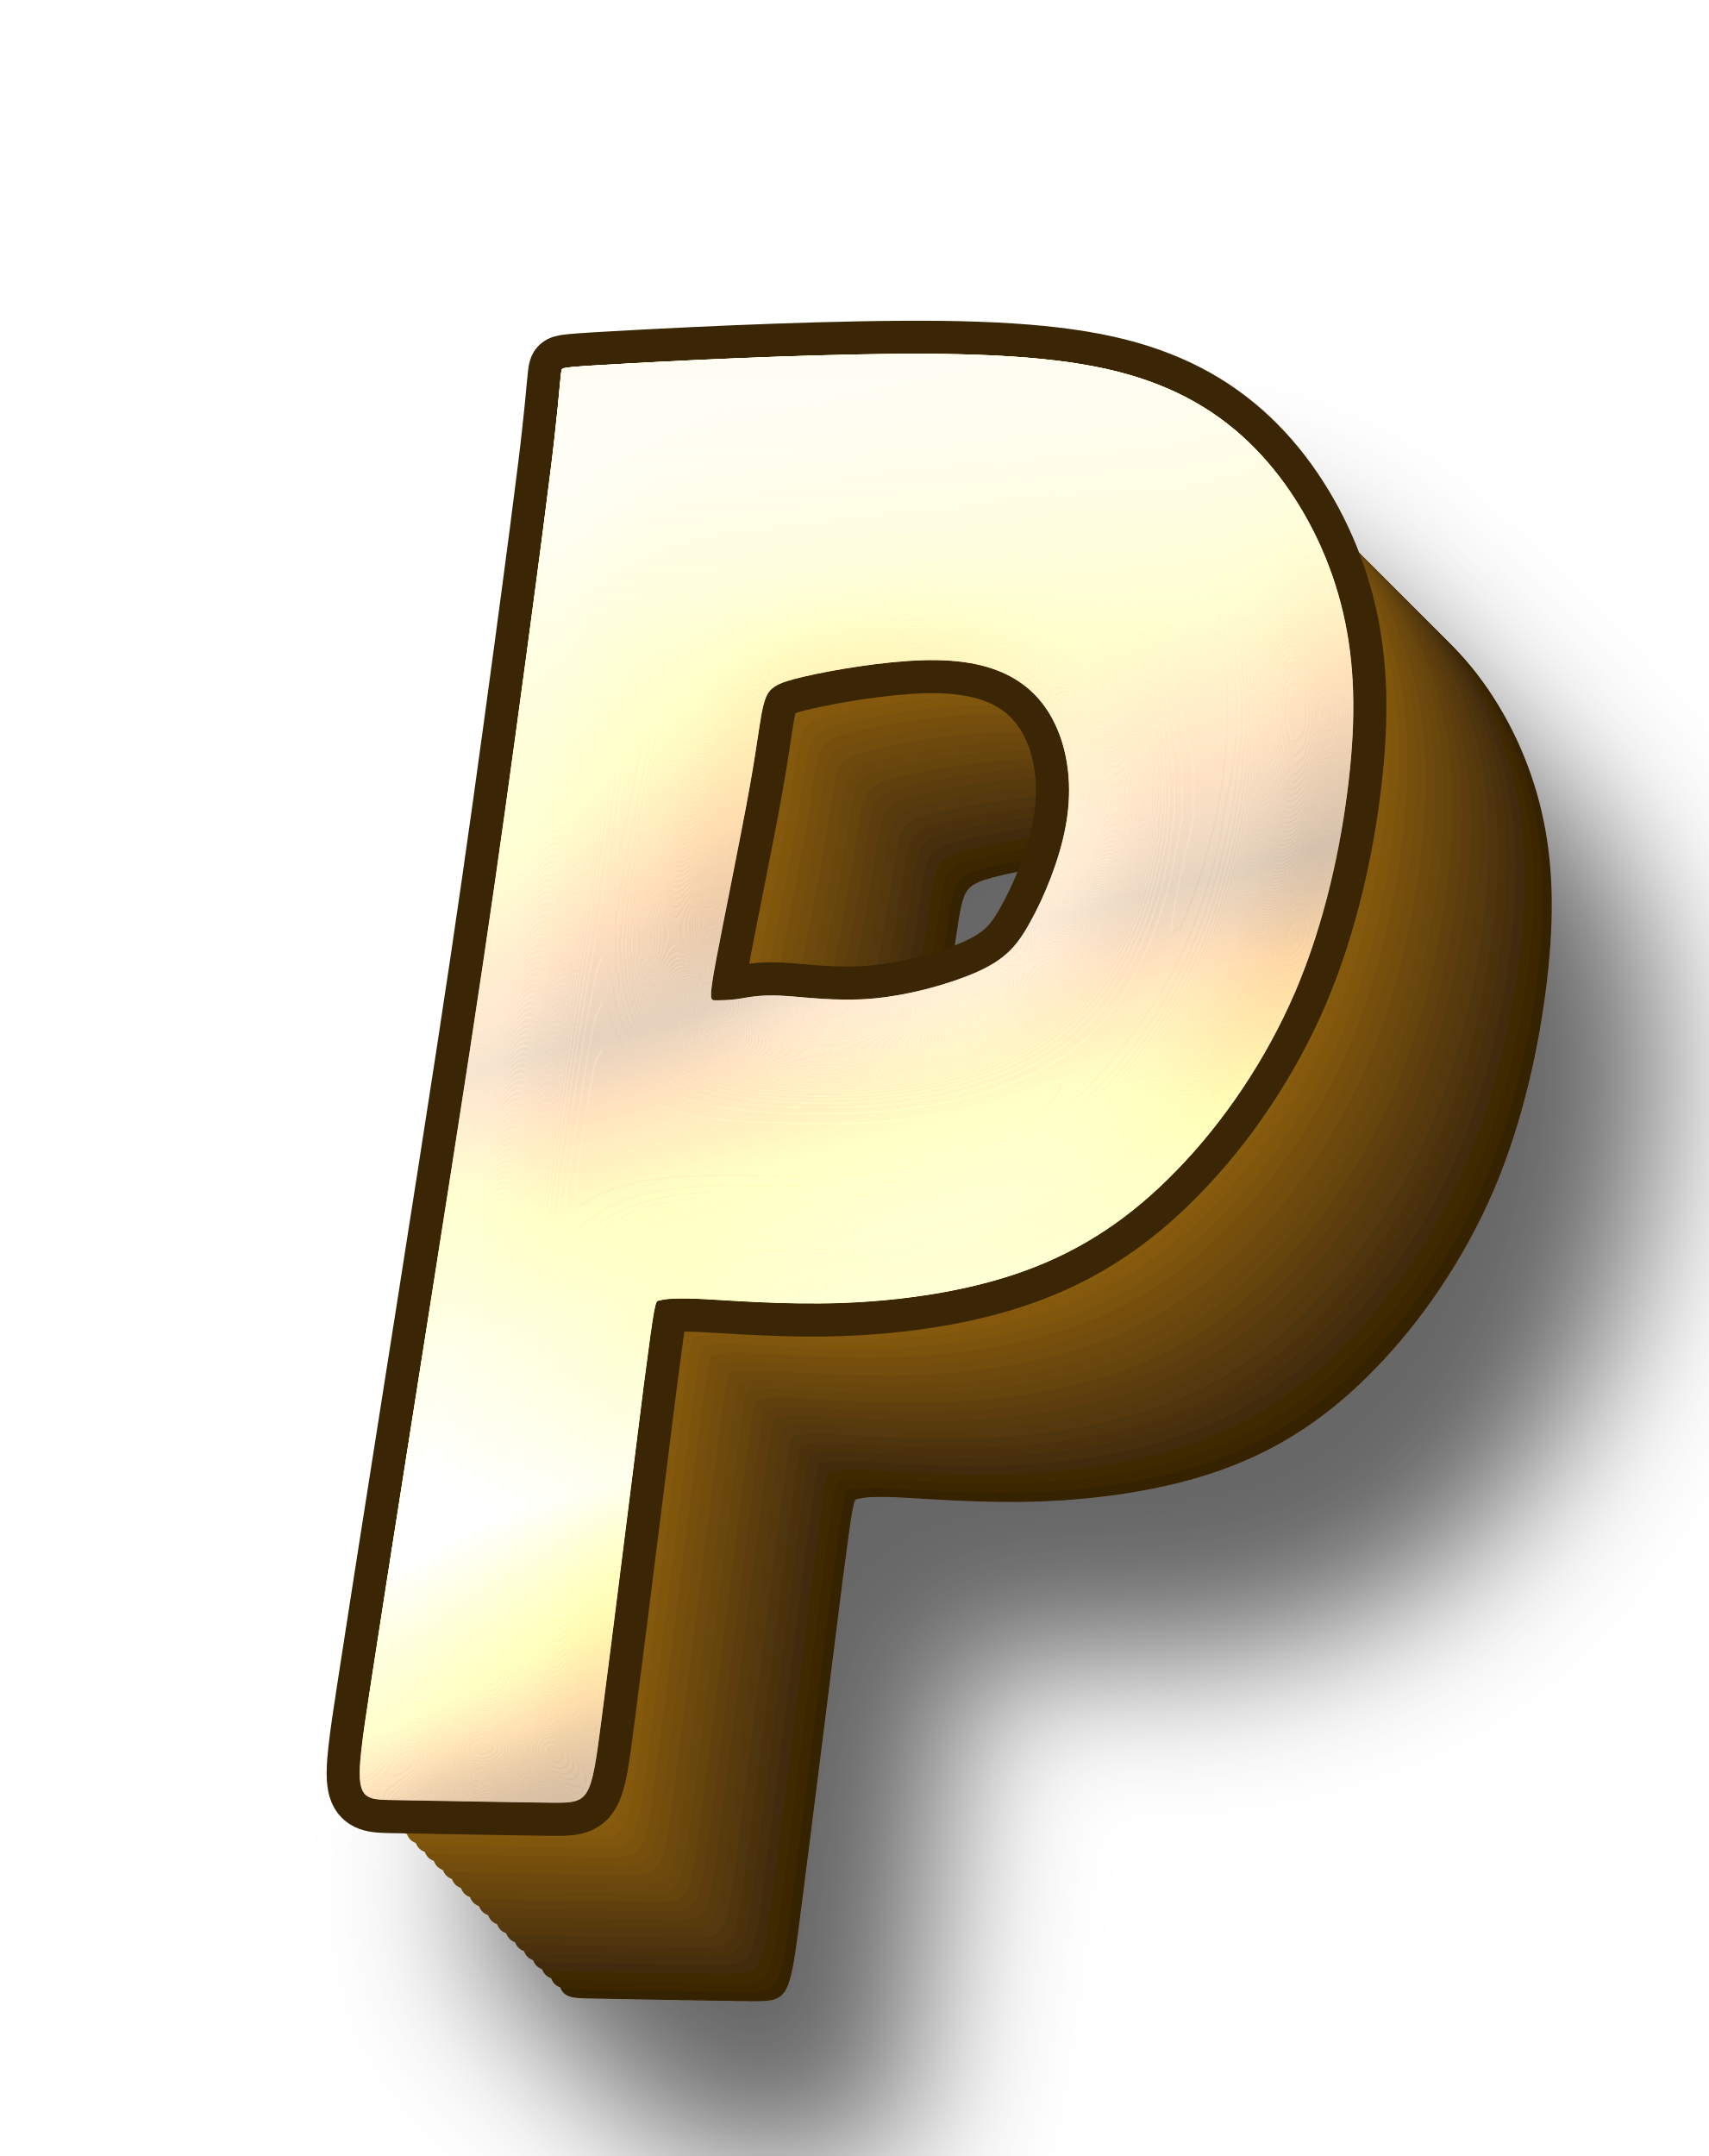
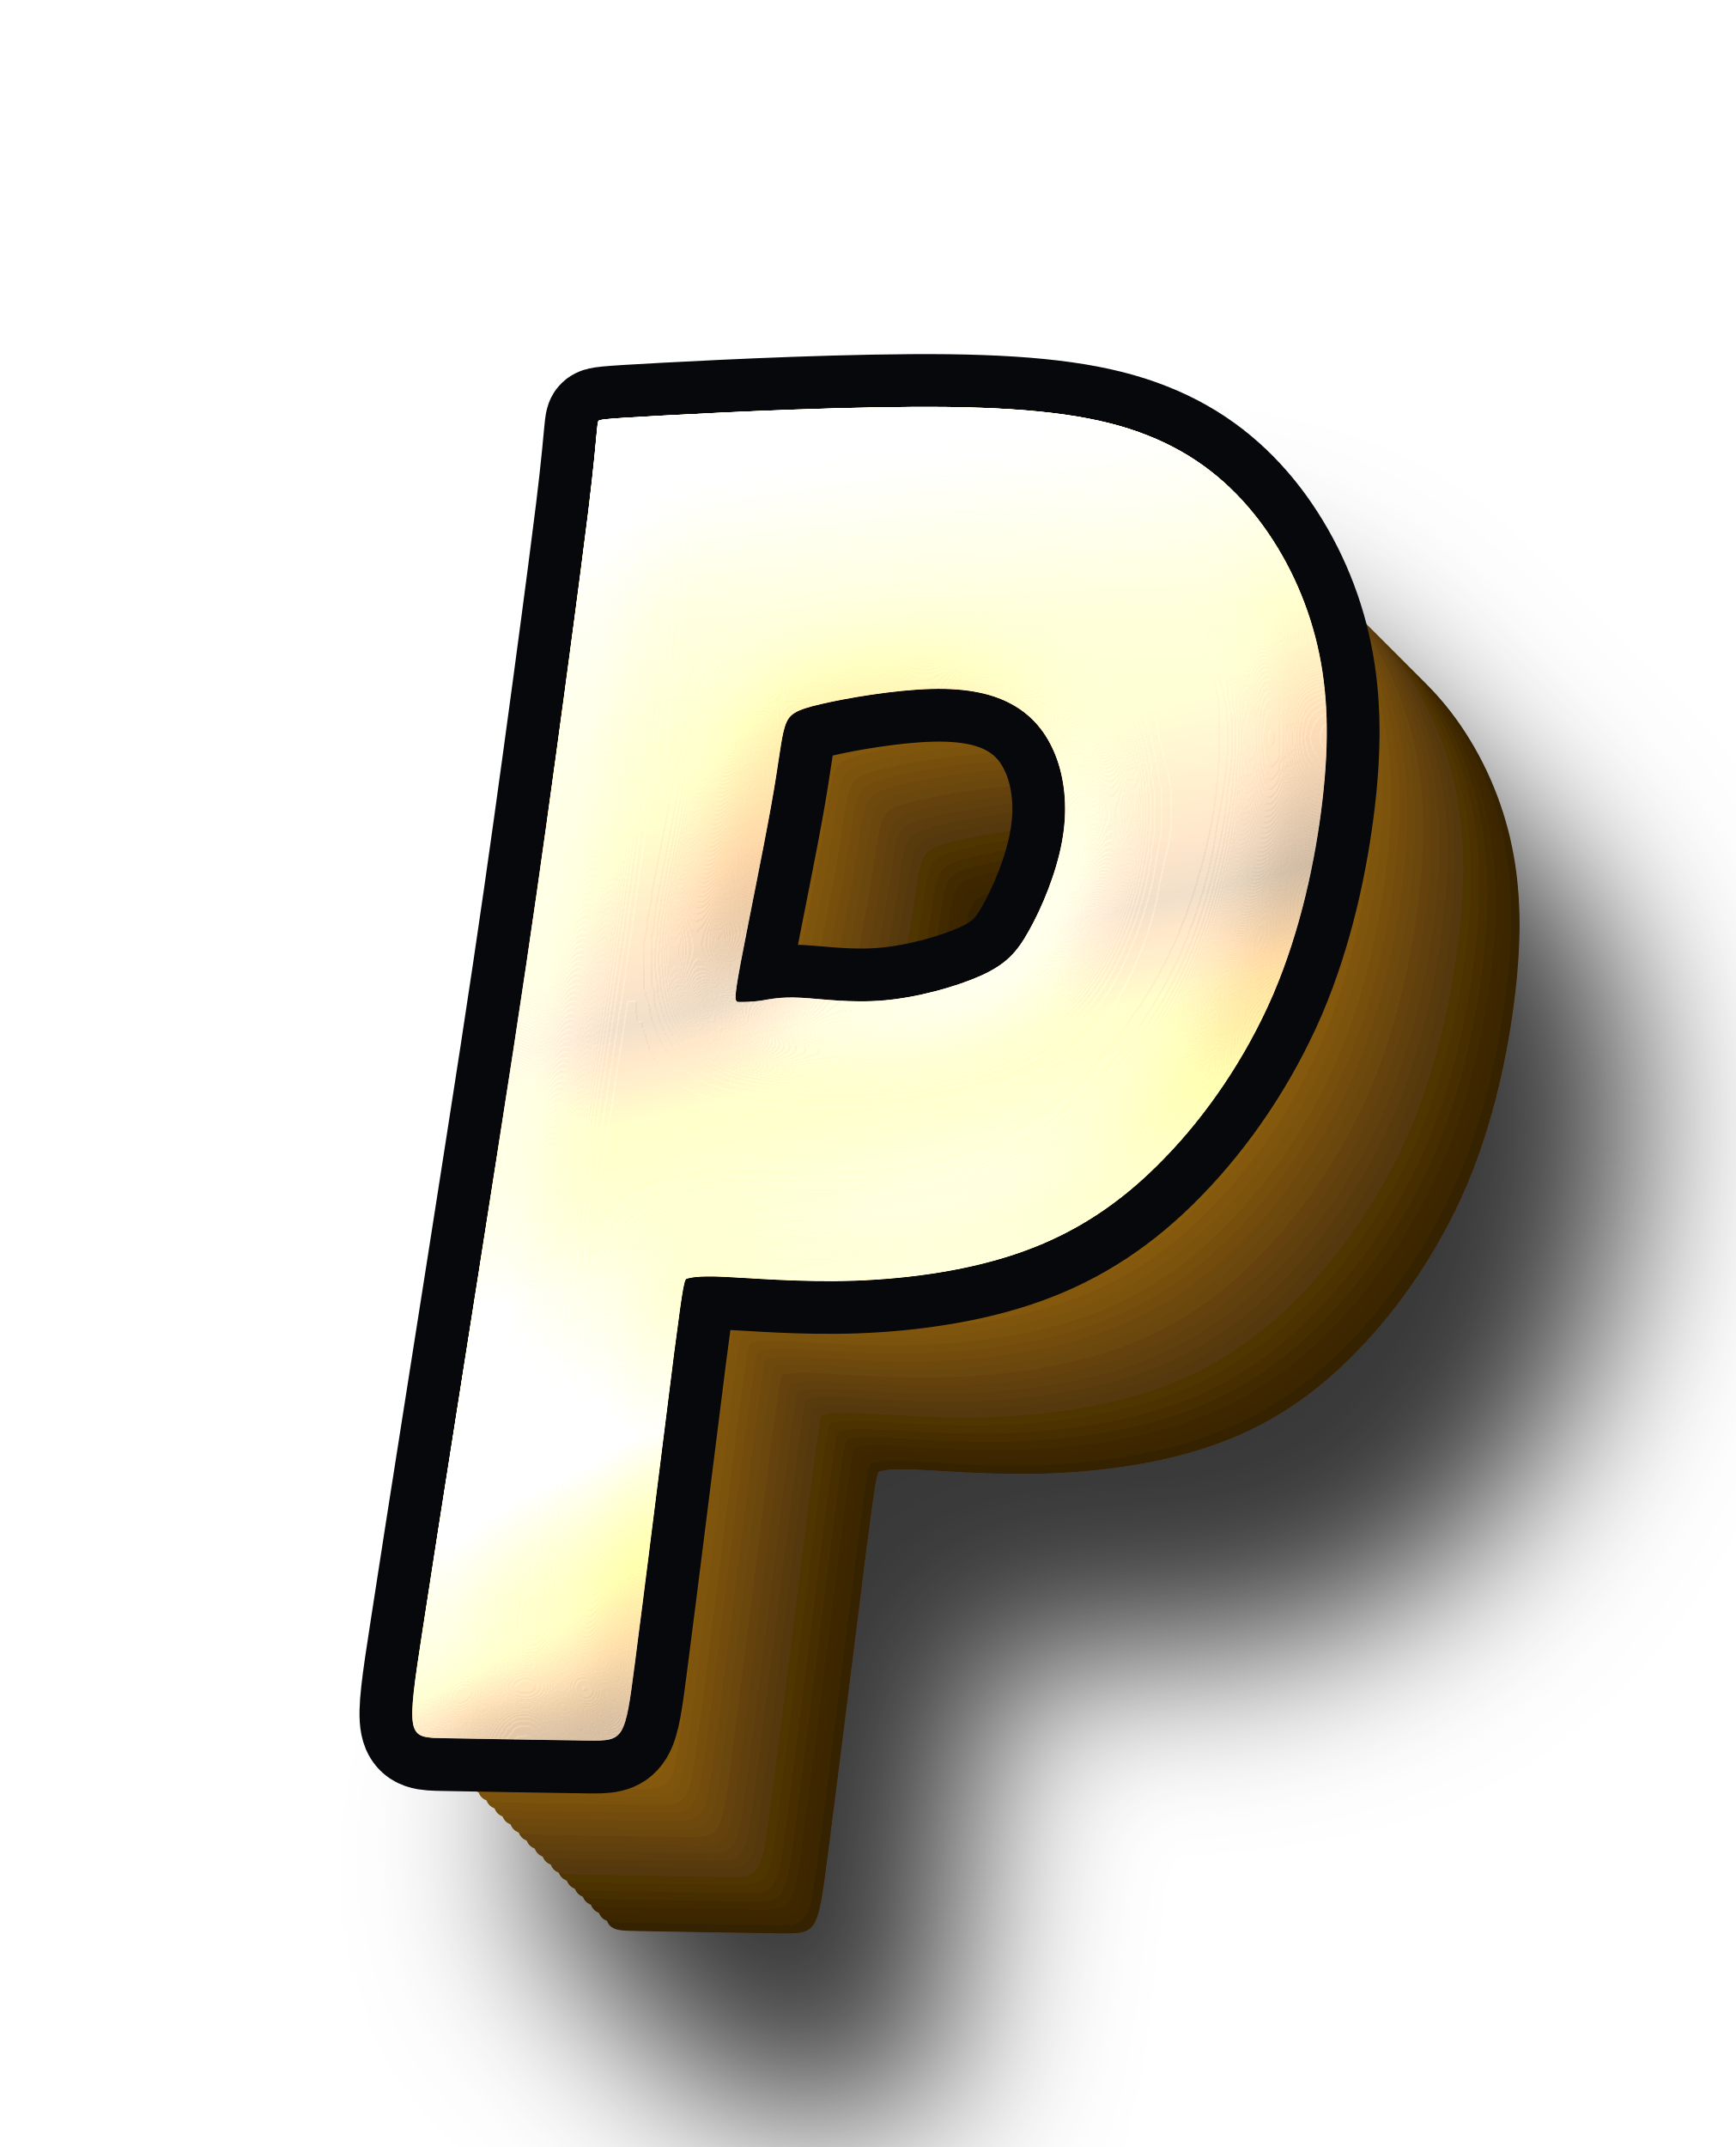
- <svg xmlns="http://www.w3.org/2000/svg" viewBox="235.29 535.59 77.51 97.77">
+ <svg xmlns="http://www.w3.org/2000/svg" viewBox="231.29 531.59 85.51 105.77">
  <defs>
    <path id="f-8-P" d="M 264.01 552.06 C 267.16 551.89 273.40 551.59 277.99 551.64 C 282.57 551.70 285.50 552.11 287.84 553.04 C 290.18 553.96 291.92 555.39 293.30 557.18 C 294.67 558.97 295.68 561.11 296.21 563.39 C 296.74 565.67 296.80 568.08 296.46 571.01 C 296.12 573.95 295.38 577.42 294.04 580.56 C 292.69 583.70 290.74 586.53 288.65 588.67 C 286.57 590.82 284.35 592.29 281.74 593.23 C 279.14 594.17 276.15 594.58 273.44 594.68 C 270.74 594.77 268.31 594.55 266.96 594.49 C 265.61 594.43 265.33 594.54 265.17 594.57 C 265.02 594.60 264.99 594.54 264.50 598.32 C 264.02 602.09 263.08 609.69 262.58 613.51 C 262.09 617.32 262.05 617.36 260.26 617.34 C 258.47 617.32 254.94 617.25 253.15 617.22 C 251.35 617.19 251.29 617.21 252.12 611.86 C 252.94 606.50 254.65 595.78 255.80 588.38 C 256.96 580.97 257.56 576.89 258.20 572.32 C 258.84 567.74 259.52 562.67 259.90 559.75 C 260.28 556.83 260.37 556.06 260.46 555.24 C 260.55 554.42 260.64 553.55 260.68 553.06 C 260.73 552.56 260.74 552.43 260.77 552.35 C 260.80 552.26 260.86 552.23 264.01 552.06 M 271.77 566.27 C 273.07 565.97 275.36 565.58 277.17 565.53 C 278.97 565.48 280.30 565.77 281.30 566.37 C 282.30 566.96 282.97 567.86 283.38 569.00 C 283.78 570.14 283.91 571.53 283.62 573.07 C 283.34 574.60 282.64 576.29 282.01 577.41 C 281.39 578.54 280.84 579.10 279.64 579.65 C 278.43 580.19 276.56 580.72 274.88 580.87 C 273.20 581.02 271.72 580.79 270.72 580.74 C 269.72 580.69 269.20 580.82 268.76 580.89 C 268.32 580.95 267.95 580.95 267.73 580.95 C 267.51 580.95 267.43 580.95 267.77 579.13 C 268.11 577.32 268.86 573.68 269.28 571.35 C 269.70 569.02 269.77 567.99 269.97 567.38 C 270.16 566.77 270.47 566.57 271.77 566.27 Z" fill-rule="evenodd" />
-     <linearGradient id="metal-8-P" x1="0" y1="0" x2="0.18" y2="1">
-       <stop offset="0" stop-color="#FFFBE8" />
-       <stop offset="0.09" stop-color="#FFEFB0" />
-       <stop offset="0.2" stop-color="#FBD86A" />
-       <stop offset="0.32" stop-color="#E8B02C" />
-       <stop offset="0.43" stop-color="#A9700C" />
-       <stop offset="0.5" stop-color="#7A4E05" />
-       <stop offset="0.57" stop-color="#C98F14" />
-       <stop offset="0.68" stop-color="#FBDE7C" />
-       <stop offset="0.8" stop-color="#FFF0B8" />
-       <stop offset="0.9" stop-color="#E8B93A" />
-       <stop offset="1" stop-color="#8A5B06" />
+     <linearGradient id="metal-8-P" x1="0" y1="0" x2="0.16" y2="1">
+       <stop offset="0" stop-color="#FFFDF0" />
+       <stop offset="0.07" stop-color="#FFF3B8" />
+       <stop offset="0.17" stop-color="#FFDD5E" />
+       <stop offset="0.29" stop-color="#F5BC18" />
+       <stop offset="0.41" stop-color="#B37806" />
+       <stop offset="0.49" stop-color="#7A4E02" />
+       <stop offset="0.56" stop-color="#D89C0C" />
+       <stop offset="0.67" stop-color="#FFE884" />
+       <stop offset="0.79" stop-color="#FFF6C8" />
+       <stop offset="0.89" stop-color="#F0C22E" />
+       <stop offset="1" stop-color="#8A5B04" />
    </linearGradient>
-     <filter id="bisel-8-P" x="-40%" y="-40%" width="200%" height="200%">
-       <feGaussianBlur in="SourceAlpha" stdDeviation="2.4" result="relevo" />
-       <feSpecularLighting in="relevo" surfaceScale="4.5" specularConstant="1.25" specularExponent="22" lighting-color="#FFF6DC" result="luz">
-         <feDistantLight azimuth="228" elevation="62" />
+     <filter id="bisel-8-P" x="-45%" y="-45%" width="210%" height="210%">
+       <feGaussianBlur in="SourceAlpha" stdDeviation="2.2" result="r" />
+       <feSpecularLighting in="r" surfaceScale="5.5" specularConstant="1.45" specularExponent="19" lighting-color="#FFF8DC" result="l">
+         <feDistantLight azimuth="228" elevation="58" />
      </feSpecularLighting>
-       <feComposite in="luz" in2="SourceAlpha" operator="in" result="luzCortada" />
-       <feComposite in="SourceGraphic" in2="luzCortada" operator="arithmetic" k1="0" k2="1" k3="0.92" k4="0" />
+       <feComposite in="l" in2="SourceAlpha" operator="in" result="lc" />
+       <feComposite in="SourceGraphic" in2="lc" operator="arithmetic" k1="0" k2="1" k3="1" k4="0" />
    </filter>
-     <linearGradient id="fio-8-P" x1="0" y1="0" x2="0" y2="0.4">
-       <stop offset="0" stop-color="#FFFDF2" stop-opacity="0.95" />
-       <stop offset="0.5" stop-color="#FFFDF2" stop-opacity="0.25" />
-       <stop offset="1" stop-color="#FFFDF2" stop-opacity="0" />
+     <linearGradient id="topo-8-P" x1="0" y1="0" x2="0" y2="0.34">
+       <stop offset="0" stop-color="#fff" stop-opacity="1" />
+       <stop offset="0.45" stop-color="#fff" stop-opacity="0.3" />
+       <stop offset="1" stop-color="#fff" stop-opacity="0" />
    </linearGradient>
-     <filter id="sombra-8-P" x="-40%" y="-40%" width="200%" height="200%">
-       <feDropShadow dx="5.0" dy="7.2" stdDeviation="3.4" flood-color="#000" flood-opacity="0.6" />
+     <filter id="sombra-8-P" x="-50%" y="-50%" width="220%" height="220%">
+       <feDropShadow dx="5.7" dy="9.0" stdDeviation="4.2" flood-color="#000" flood-opacity="0.78" />
    </filter>
  </defs>
  <g filter="url(#sombra-8-P)">
-     <use href="#f-8-P" x="9.00" y="9.00" fill="#362306" />
-     <use href="#f-8-P" x="8.59" y="8.59" fill="#3a2606" />
-     <use href="#f-8-P" x="8.18" y="8.18" fill="#3e2906" />
-     <use href="#f-8-P" x="7.77" y="7.77" fill="#432c07" />
-     <use href="#f-8-P" x="7.36" y="7.36" fill="#472f07" />
-     <use href="#f-8-P" x="6.95" y="6.95" fill="#4b3207" />
-     <use href="#f-8-P" x="6.55" y="6.55" fill="#503508" />
-     <use href="#f-8-P" x="6.14" y="6.14" fill="#543808" />
-     <use href="#f-8-P" x="5.73" y="5.73" fill="#583b08" />
-     <use href="#f-8-P" x="5.32" y="5.32" fill="#5d3e09" />
-     <use href="#f-8-P" x="4.91" y="4.91" fill="#614109" />
-     <use href="#f-8-P" x="4.50" y="4.50" fill="#66440a" />
-     <use href="#f-8-P" x="4.09" y="4.09" fill="#6a470a" />
-     <use href="#f-8-P" x="3.68" y="3.68" fill="#6e4a0a" />
-     <use href="#f-8-P" x="3.27" y="3.27" fill="#734d0b" />
-     <use href="#f-8-P" x="2.86" y="2.86" fill="#77500b" />
-     <use href="#f-8-P" x="2.45" y="2.45" fill="#7b530b" />
-     <use href="#f-8-P" x="2.05" y="2.05" fill="#80560c" />
-     <use href="#f-8-P" x="1.64" y="1.64" fill="#84590c" />
-     <use href="#f-8-P" x="1.23" y="1.23" fill="#885c0c" />
-     <use href="#f-8-P" x="0.82" y="0.82" fill="#8d5f0d" />
-     <use href="#f-8-P" x="0.41" y="0.41" fill="#91620d" />
+     <use href="#f-8-P" x="9.50" y="9.50" fill="#362205" />
+     <use href="#f-8-P" x="9.10" y="9.10" fill="#3a2505" />
+     <use href="#f-8-P" x="8.71" y="8.71" fill="#3e2805" />
+     <use href="#f-8-P" x="8.31" y="8.31" fill="#432b05" />
+     <use href="#f-8-P" x="7.92" y="7.92" fill="#472e06" />
+     <use href="#f-8-P" x="7.52" y="7.52" fill="#4b3106" />
+     <use href="#f-8-P" x="7.12" y="7.12" fill="#503406" />
+     <use href="#f-8-P" x="6.73" y="6.73" fill="#543707" />
+     <use href="#f-8-P" x="6.33" y="6.33" fill="#583a07" />
+     <use href="#f-8-P" x="5.94" y="5.94" fill="#5d3d07" />
+     <use href="#f-8-P" x="5.54" y="5.54" fill="#614007" />
+     <use href="#f-8-P" x="5.15" y="5.15" fill="#654308" />
+     <use href="#f-8-P" x="4.75" y="4.75" fill="#6a4608" />
+     <use href="#f-8-P" x="4.35" y="4.35" fill="#6e4908" />
+     <use href="#f-8-P" x="3.96" y="3.96" fill="#724c09" />
+     <use href="#f-8-P" x="3.56" y="3.56" fill="#774f09" />
+     <use href="#f-8-P" x="3.17" y="3.17" fill="#7b5209" />
+     <use href="#f-8-P" x="2.77" y="2.77" fill="#7f5509" />
+     <use href="#f-8-P" x="2.38" y="2.38" fill="#84580a" />
+     <use href="#f-8-P" x="1.98" y="1.98" fill="#885b0a" />
+     <use href="#f-8-P" x="1.58" y="1.58" fill="#8c5e0a" />
+     <use href="#f-8-P" x="1.19" y="1.19" fill="#91610b" />
+     <use href="#f-8-P" x="0.79" y="0.79" fill="#95640b" />
+     <use href="#f-8-P" x="0.40" y="0.40" fill="#99670b" />
  </g>
-   <use href="#f-8-P" fill="#3A2604" stroke="#3A2604" stroke-width="3" stroke-linejoin="round" />
+   <use href="#f-8-P" fill="#07080C" stroke="#07080C" stroke-width="5.2" stroke-linejoin="round" />
  <g filter="url(#bisel-8-P)">
    <use href="#f-8-P" fill="url(#metal-8-P)" />
  </g>
-   <use href="#f-8-P" fill="url(#fio-8-P)" />
+   <use href="#f-8-P" fill="url(#topo-8-P)" />
</svg>
